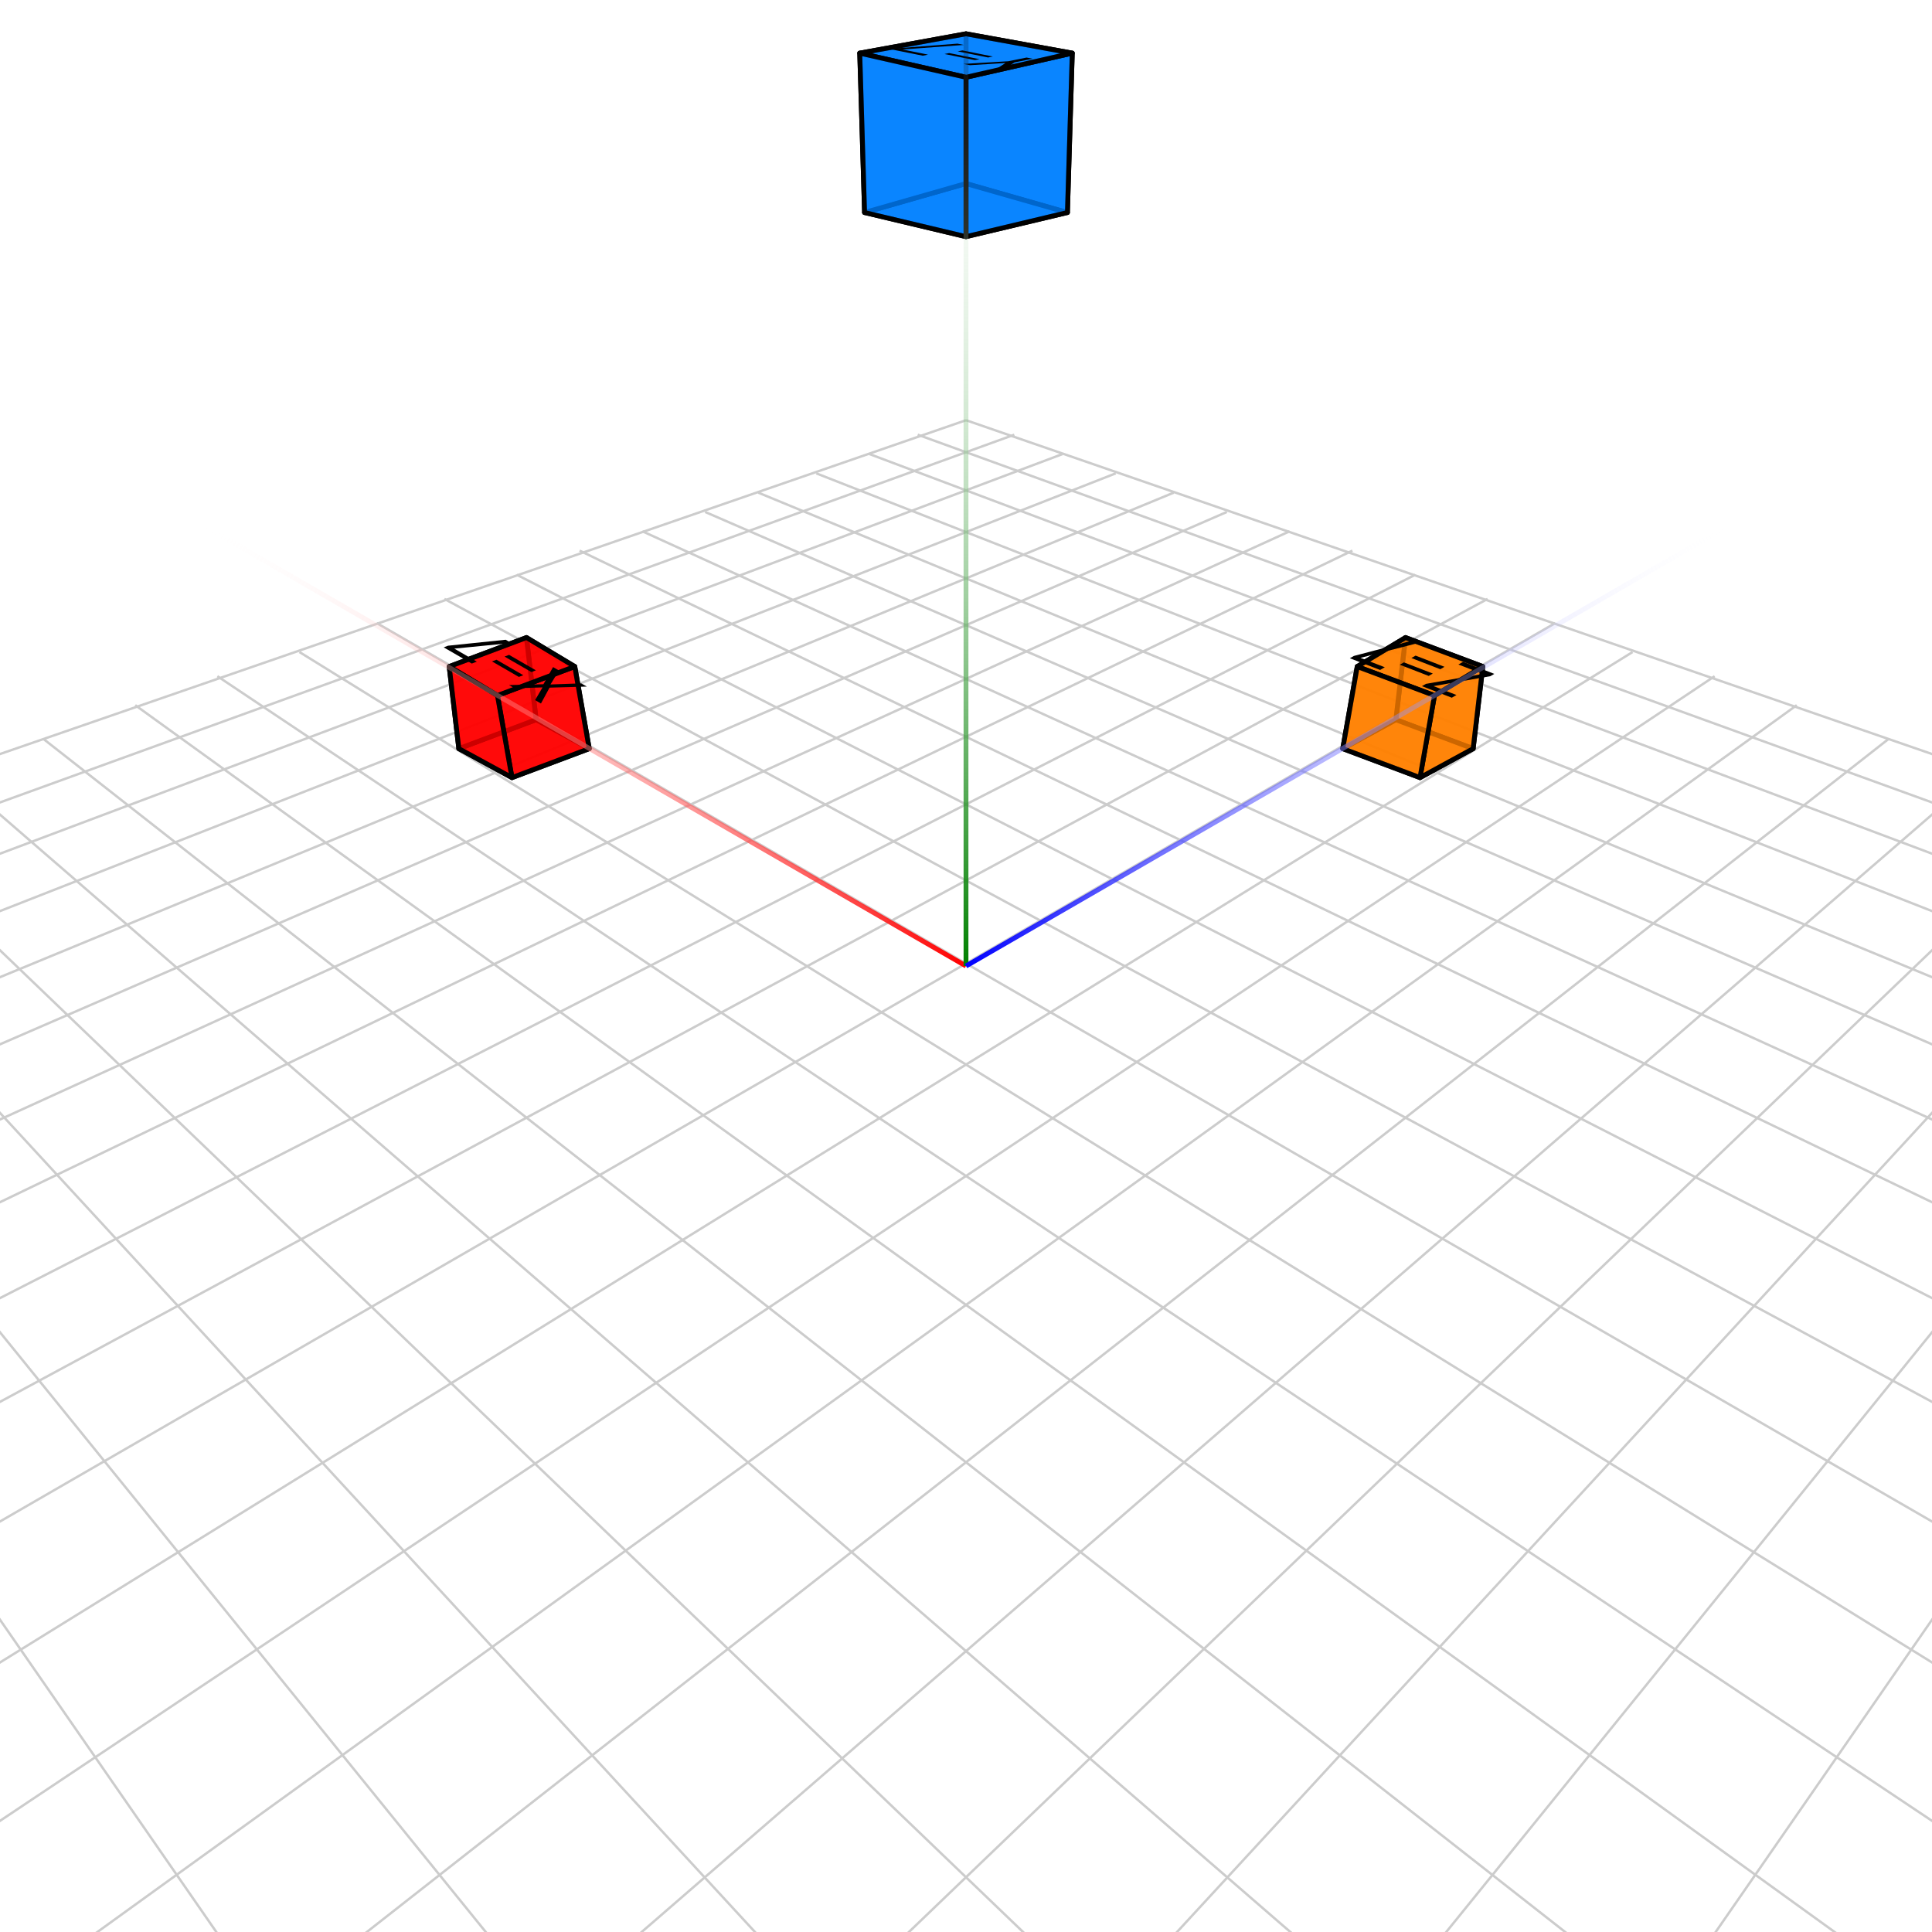
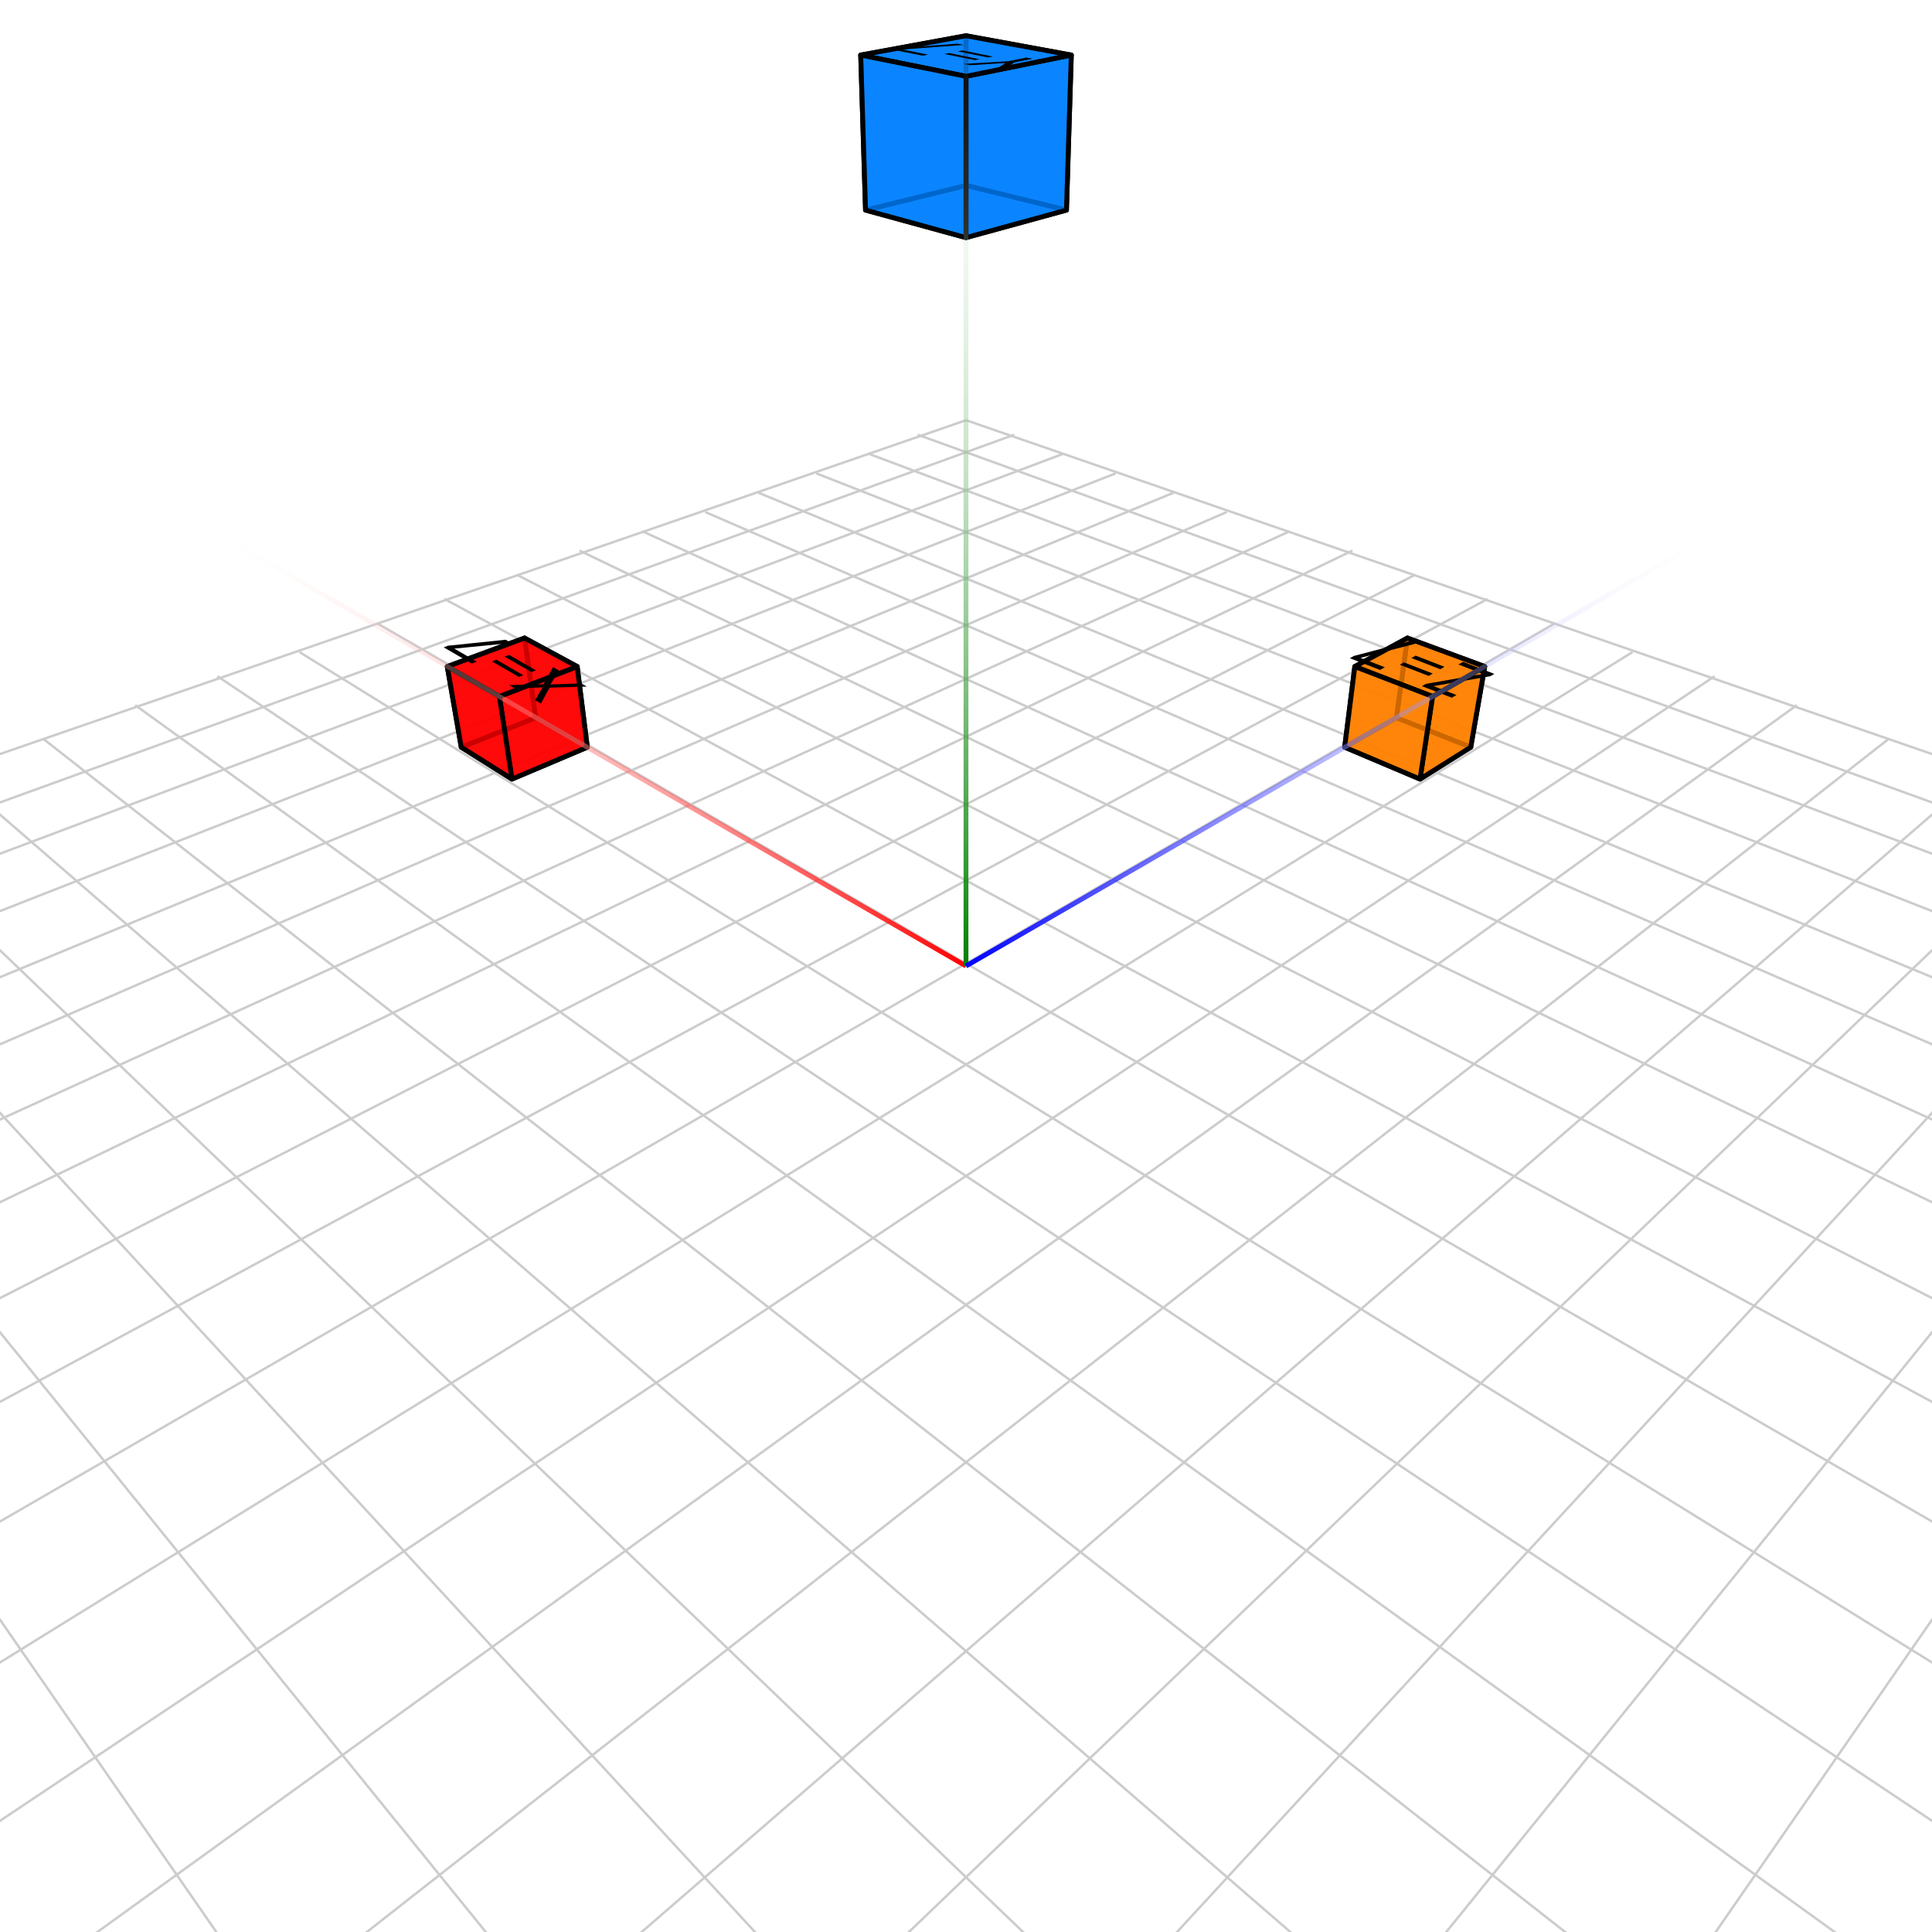
<svg xmlns="http://www.w3.org/2000/svg" width="400" height="400" viewBox="-200 -200 400 400">
  <rect x="-200" y="-200" width="400" height="400" fill="white" />
  <g stroke="#ccc" stroke-width="0.5">
    <line x1="0" y1="566" x2="327" y2="0" />
    <line x1="0" y1="566" x2="-327" y2="0" />
    <line x1="-45" y1="489" x2="300" y2="-9" />
    <line x1="45" y1="489" x2="-300" y2="-9" />
    <line x1="-82" y1="424" x2="276" y2="-18" />
    <line x1="82" y1="424" x2="-276" y2="-18" />
    <line x1="-113" y1="370" x2="252" y2="-26" />
    <line x1="113" y1="370" x2="-252" y2="-26" />
    <line x1="-140" y1="323" x2="231" y2="-33" />
    <line x1="140" y1="323" x2="-231" y2="-33" />
    <line x1="-163" y1="283" x2="210" y2="-40" />
    <line x1="163" y1="283" x2="-210" y2="-40" />
    <line x1="-184" y1="247" x2="191" y2="-47" />
    <line x1="184" y1="247" x2="-191" y2="-47" />
    <line x1="-202" y1="216" x2="172" y2="-54" />
    <line x1="202" y1="216" x2="-172" y2="-54" />
    <line x1="-218" y1="189" x2="155" y2="-60" />
    <line x1="218" y1="189" x2="-155" y2="-60" />
    <line x1="-232" y1="164" x2="138" y2="-65" />
    <line x1="232" y1="164" x2="-138" y2="-65" />
    <line x1="-245" y1="141" x2="122" y2="-71" />
    <line x1="245" y1="141" x2="-122" y2="-71" />
    <line x1="-257" y1="121" x2="108" y2="-76" />
    <line x1="257" y1="121" x2="-108" y2="-76" />
    <line x1="-267" y1="103" x2="93" y2="-81" />
    <line x1="267" y1="103" x2="-93" y2="-81" />
    <line x1="-277" y1="86" x2="80" y2="-86" />
    <line x1="277" y1="86" x2="-80" y2="-86" />
    <line x1="-286" y1="71" x2="67" y2="-90" />
    <line x1="286" y1="71" x2="-67" y2="-90" />
    <line x1="-294" y1="57" x2="54" y2="-94" />
    <line x1="294" y1="57" x2="-54" y2="-94" />
    <line x1="-301" y1="44" x2="43" y2="-98" />
    <line x1="301" y1="44" x2="-43" y2="-98" />
    <line x1="-308" y1="31" x2="31" y2="-102" />
    <line x1="308" y1="31" x2="-31" y2="-102" />
    <line x1="-315" y1="20" x2="20" y2="-106" />
    <line x1="315" y1="20" x2="-20" y2="-106" />
    <line x1="-321" y1="10" x2="10" y2="-110" />
    <line x1="321" y1="10" x2="-10" y2="-110" />
    <line x1="-327" y1="0" x2="0" y2="-113" />
    <line x1="327" y1="0" x2="0" y2="-113" />
  </g>
  <g stroke="#000" stroke-width="1" stroke-linecap="round" stroke-linejoin="round">
-     <polygon fill="rgba(255,128,0,0.8)" points="105,-45 107,-62 91,-68 89,-51" />
-     <polygon fill="rgba(255,128,0,0.8)" points="94,-39 78,-45 89,-51 105,-45" />
-     <polygon fill="rgba(255,128,0,0.8)" points="78,-45 81,-62 91,-68 89,-51" />
-     <polygon fill="rgba(255,128,0,0.8)" points="94,-39 97,-56 107,-62 105,-45" />
-     <polygon fill="rgba(255,128,0,0.8)" points="97,-56 81,-62 91,-68 107,-62" />
-     <polygon fill="rgba(255,128,0,0.8)" points="94,-39 78,-45 81,-62 97,-56" />
-     <polygon fill="rgba(0,128,255,0.8)" points="21,-156 22,-189 0,-193 0,-162" />
-     <polygon fill="rgba(255,0,0,0.8)" points="-78,-45 -81,-62 -91,-68 -89,-51" />
-     <polygon fill="rgba(255,0,0,0.8)" points="-94,-39 -105,-45 -89,-51 -78,-45" />
-     <polygon fill="rgba(255,0,0,0.8)" points="-105,-45 -107,-62 -91,-68 -89,-51" />
-     <polygon fill="rgba(255,0,0,0.8)" points="-94,-39 -97,-56 -81,-62 -78,-45" />
-     <polygon fill="rgba(255,0,0,0.8)" points="-97,-56 -107,-62 -91,-68 -81,-62" />
-     <polygon fill="rgba(0,128,255,0.8)" points="0,-151 -21,-156 0,-162 21,-156" />
-     <polygon fill="rgba(0,128,255,0.8)" points="-21,-156 -22,-189 0,-193 0,-162" />
-     <polygon fill="rgba(0,128,255,0.8)" points="0,-151 0,-184 22,-189 21,-156" />
-     <polygon fill="rgba(0,128,255,0.8)" points="0,-184 -22,-189 0,-193 22,-189" />
-     <polygon fill="rgba(255,0,0,0.8)" points="-94,-39 -105,-45 -107,-62 -97,-56" />
-     <polygon fill="rgba(0,128,255,0.8)" points="0,-151 -21,-156 -22,-189 0,-184" />
+     <polygon fill="rgba(255,128,0,0.8)" points="104.5,-45.3 107.4,-62 91.4,-67.9 89.1,-51.4" />
+     <polygon fill="rgba(255,128,0,0.8)" points="94,-38.7 78.4,-45.3 89.1,-51.4 104.5,-45.3" />
+     <polygon fill="rgba(255,128,0,0.8)" points="78.4,-45.3 80.5,-62 91.4,-67.9 89.1,-51.4" />
+     <polygon fill="rgba(255,128,0,0.8)" points="94,-38.7 96.6,-55.8 107.4,-62 104.5,-45.3" />
+     <polygon fill="rgba(255,128,0,0.8)" points="96.6,-55.8 80.5,-62 91.4,-67.9 107.4,-62" />
+     <polygon fill="rgba(255,128,0,0.8)" points="94,-38.7 78.4,-45.3 80.5,-62 96.6,-55.8" />
+     <polygon fill="rgba(0,128,255,0.8)" points="20.8,-156.5 21.8,-188.6 0,-192.6 0,-161.6" />
+     <polygon fill="rgba(255,0,0,0.8)" points="-78.4,-45.3 -80.5,-62 -91.4,-67.9 -89.1,-51.4" />
+     <polygon fill="rgba(255,0,0,0.8)" points="-94,-38.7 -104.5,-45.3 -89.1,-51.4 -78.4,-45.3" />
+     <polygon fill="rgba(255,0,0,0.8)" points="-104.5,-45.3 -107.4,-62 -91.4,-67.9 -89.1,-51.4" />
+     <polygon fill="rgba(255,0,0,0.8)" points="-94,-38.7 -96.6,-55.8 -80.5,-62 -78.4,-45.3" />
+     <polygon fill="rgba(255,0,0,0.8)" points="-96.6,-55.8 -107.4,-62 -91.4,-67.9 -80.5,-62" />
+     <polygon fill="rgba(0,128,255,0.8)" points="0,-150.8 -20.8,-156.5 0,-161.6 20.8,-156.5" />
+     <polygon fill="rgba(0,128,255,0.8)" points="-20.8,-156.5 -21.8,-188.6 0,-192.6 0,-161.6" />
+     <polygon fill="rgba(0,128,255,0.8)" points="0,-150.8 0,-184.2 21.8,-188.6 20.8,-156.5" />
+     <polygon fill="rgba(0,128,255,0.8)" points="0,-184.2 -21.8,-188.6 0,-192.6 21.8,-188.6" />
+     <polygon fill="rgba(255,0,0,0.8)" points="-94,-38.7 -104.5,-45.3 -107.4,-62 -96.6,-55.8" />
+     <polygon fill="rgba(0,128,255,0.8)" points="0,-150.8 -20.8,-156.5 -21.8,-188.6 0,-184.2" />
  </g>
  <g font-family="sans-serif" font-size="14" text-anchor="middle" dominant-baseline="central" transform="matrix(-0.8650945 -0.4994626 0.9320238 -0.3608464 -93.98832 -61.90998)">
    <text x="0" y="0" fill="rgba(0,0,0,1)">X=7</text>
  </g>
  <g font-family="sans-serif" font-size="14" text-anchor="middle" dominant-baseline="central" transform="matrix(-0.9799846 -0.1973701 0.9799846 -0.1973701 0 -188.4685)">
    <text x="0" y="0" fill="rgba(0,0,0,1)">Y=7</text>
  </g>
  <g font-family="sans-serif" font-size="14" text-anchor="middle" dominant-baseline="central" transform="matrix(-0.9320238 -0.3608464 0.8650945 -0.4994626 93.98832 -61.90998)">
    <text x="0" y="0" fill="rgba(0,0,0,1)">Z=7</text>
  </g>
  <g stroke-width="1">
    <defs>
      <linearGradient id="axis-grad-0" x1="0" y1="0" x2="-490" y2="-283" gradientUnits="userSpaceOnUse">
        <stop offset="0%" stop-color="red" />
        <stop offset="32.258%" stop-color="rgba(255,255,255,0)" />
        <stop offset="100%" stop-color="rgba(255,255,255,0)" />
      </linearGradient>
      <linearGradient id="axis-grad-1" x1="0" y1="0" x2="0" y2="-566" gradientUnits="userSpaceOnUse">
        <stop offset="0%" stop-color="green" />
        <stop offset="34.483%" stop-color="rgba(255,255,255,0)" />
        <stop offset="100%" stop-color="rgba(255,255,255,0)" />
      </linearGradient>
      <linearGradient id="axis-grad-2" x1="0" y1="0" x2="490" y2="-283" gradientUnits="userSpaceOnUse">
        <stop offset="0%" stop-color="blue" />
        <stop offset="32.258%" stop-color="rgba(255,255,255,0)" />
        <stop offset="100%" stop-color="rgba(255,255,255,0)" />
      </linearGradient>
    </defs>
    <line x1="0" y1="0" x2="-490" y2="-283" stroke="url(#axis-grad-0)" />
    <line x1="0" y1="0" x2="0" y2="-566" stroke="url(#axis-grad-1)" />
    <line x1="0" y1="0" x2="490" y2="-283" stroke="url(#axis-grad-2)" />
  </g>
</svg>
